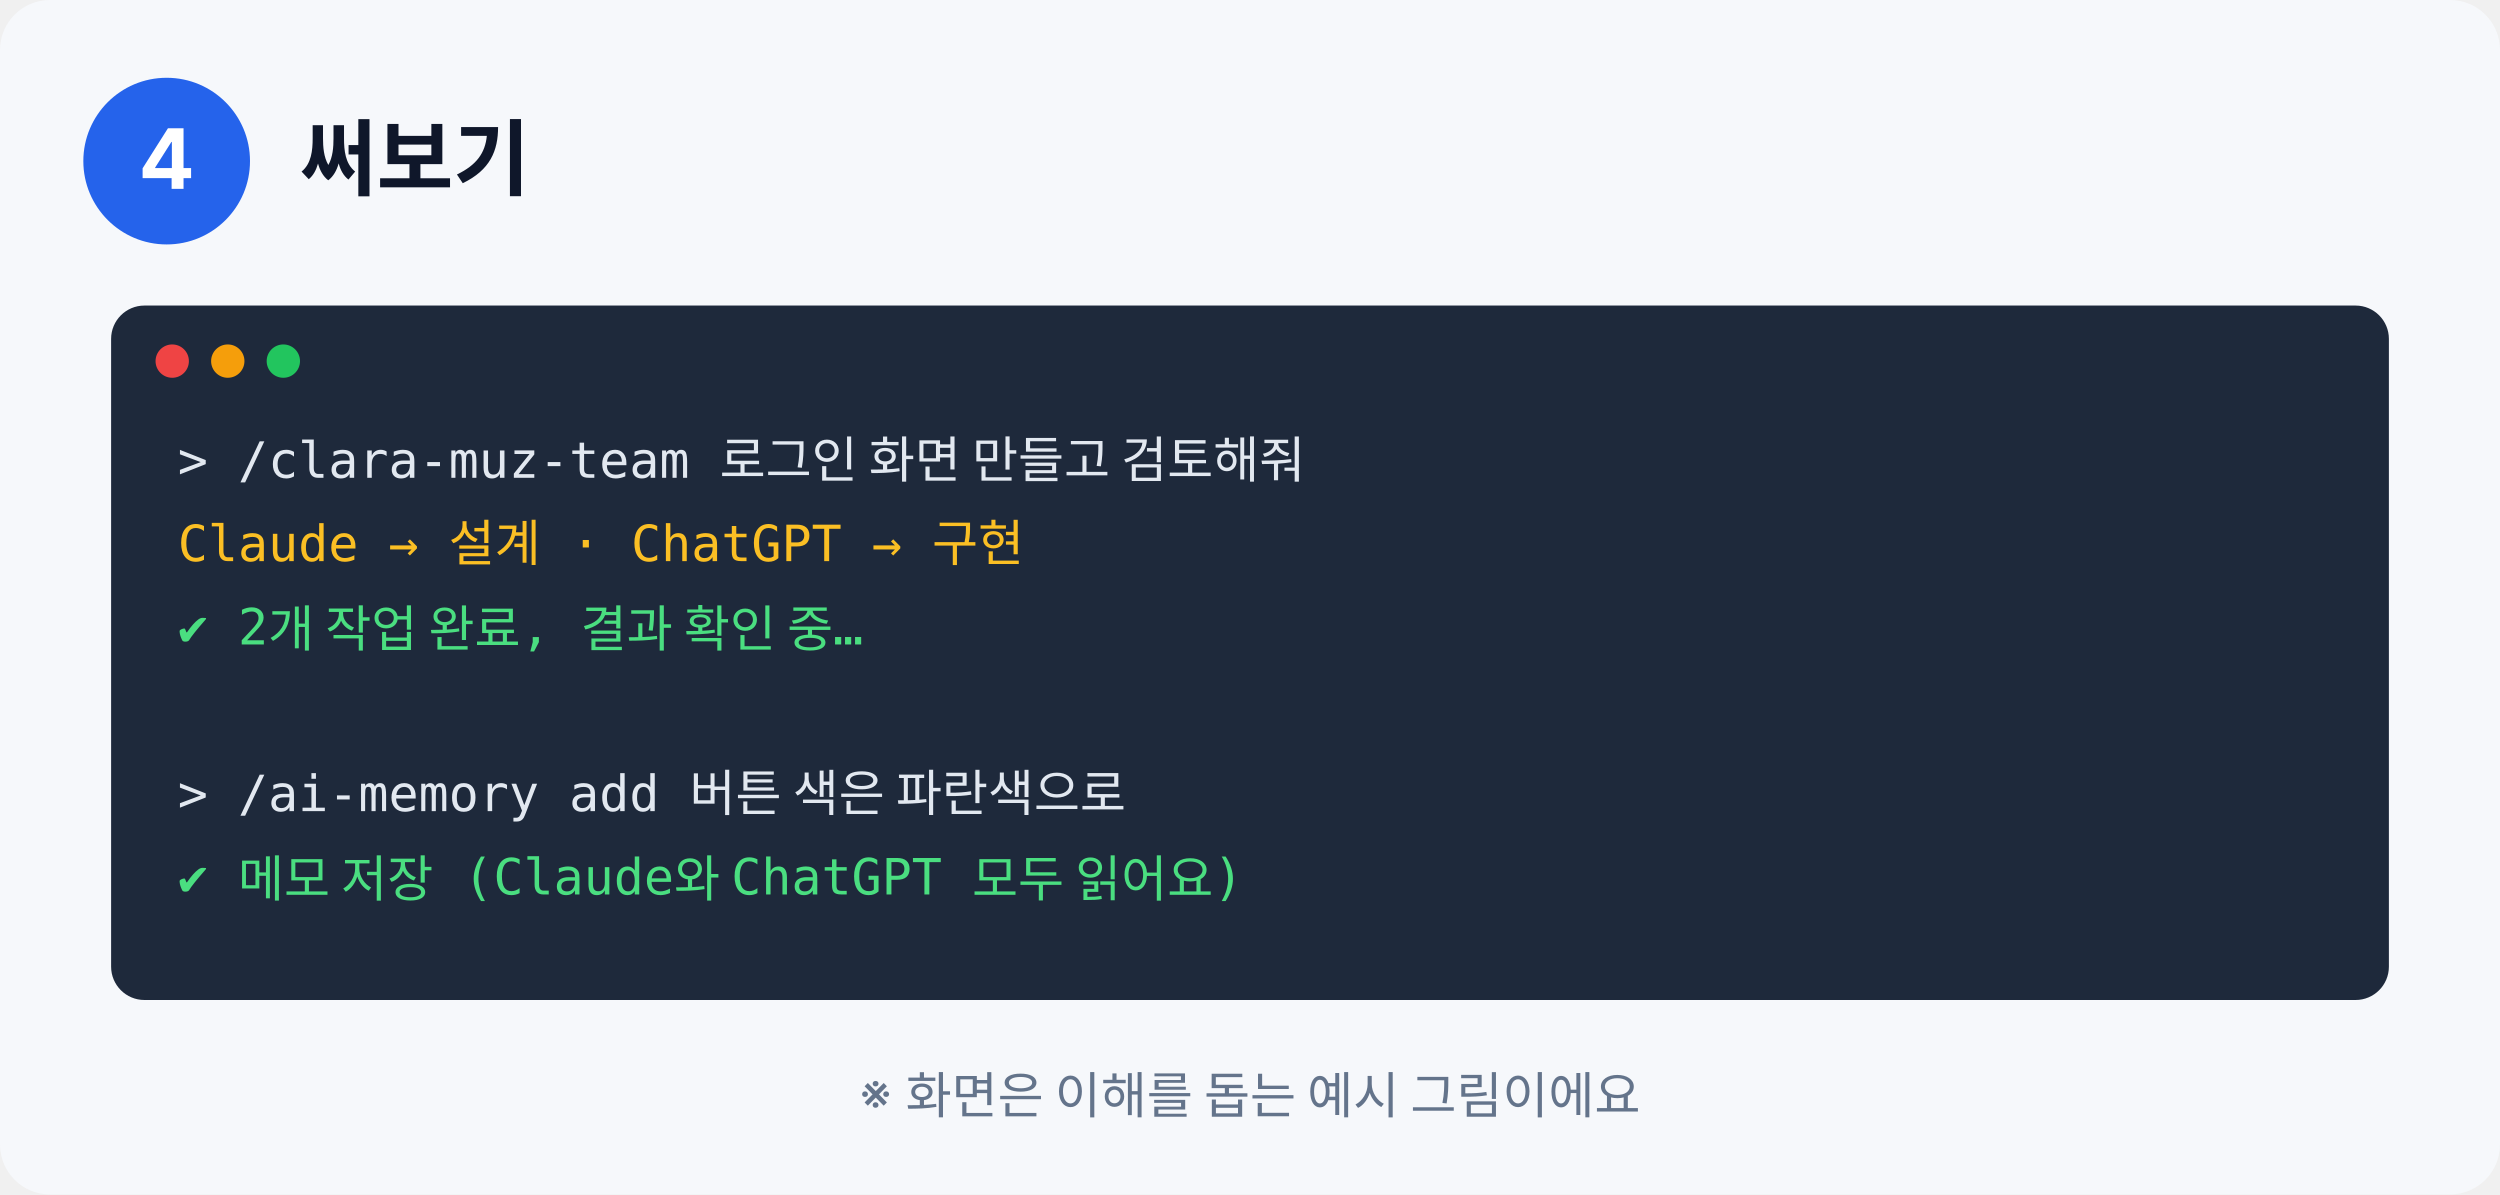
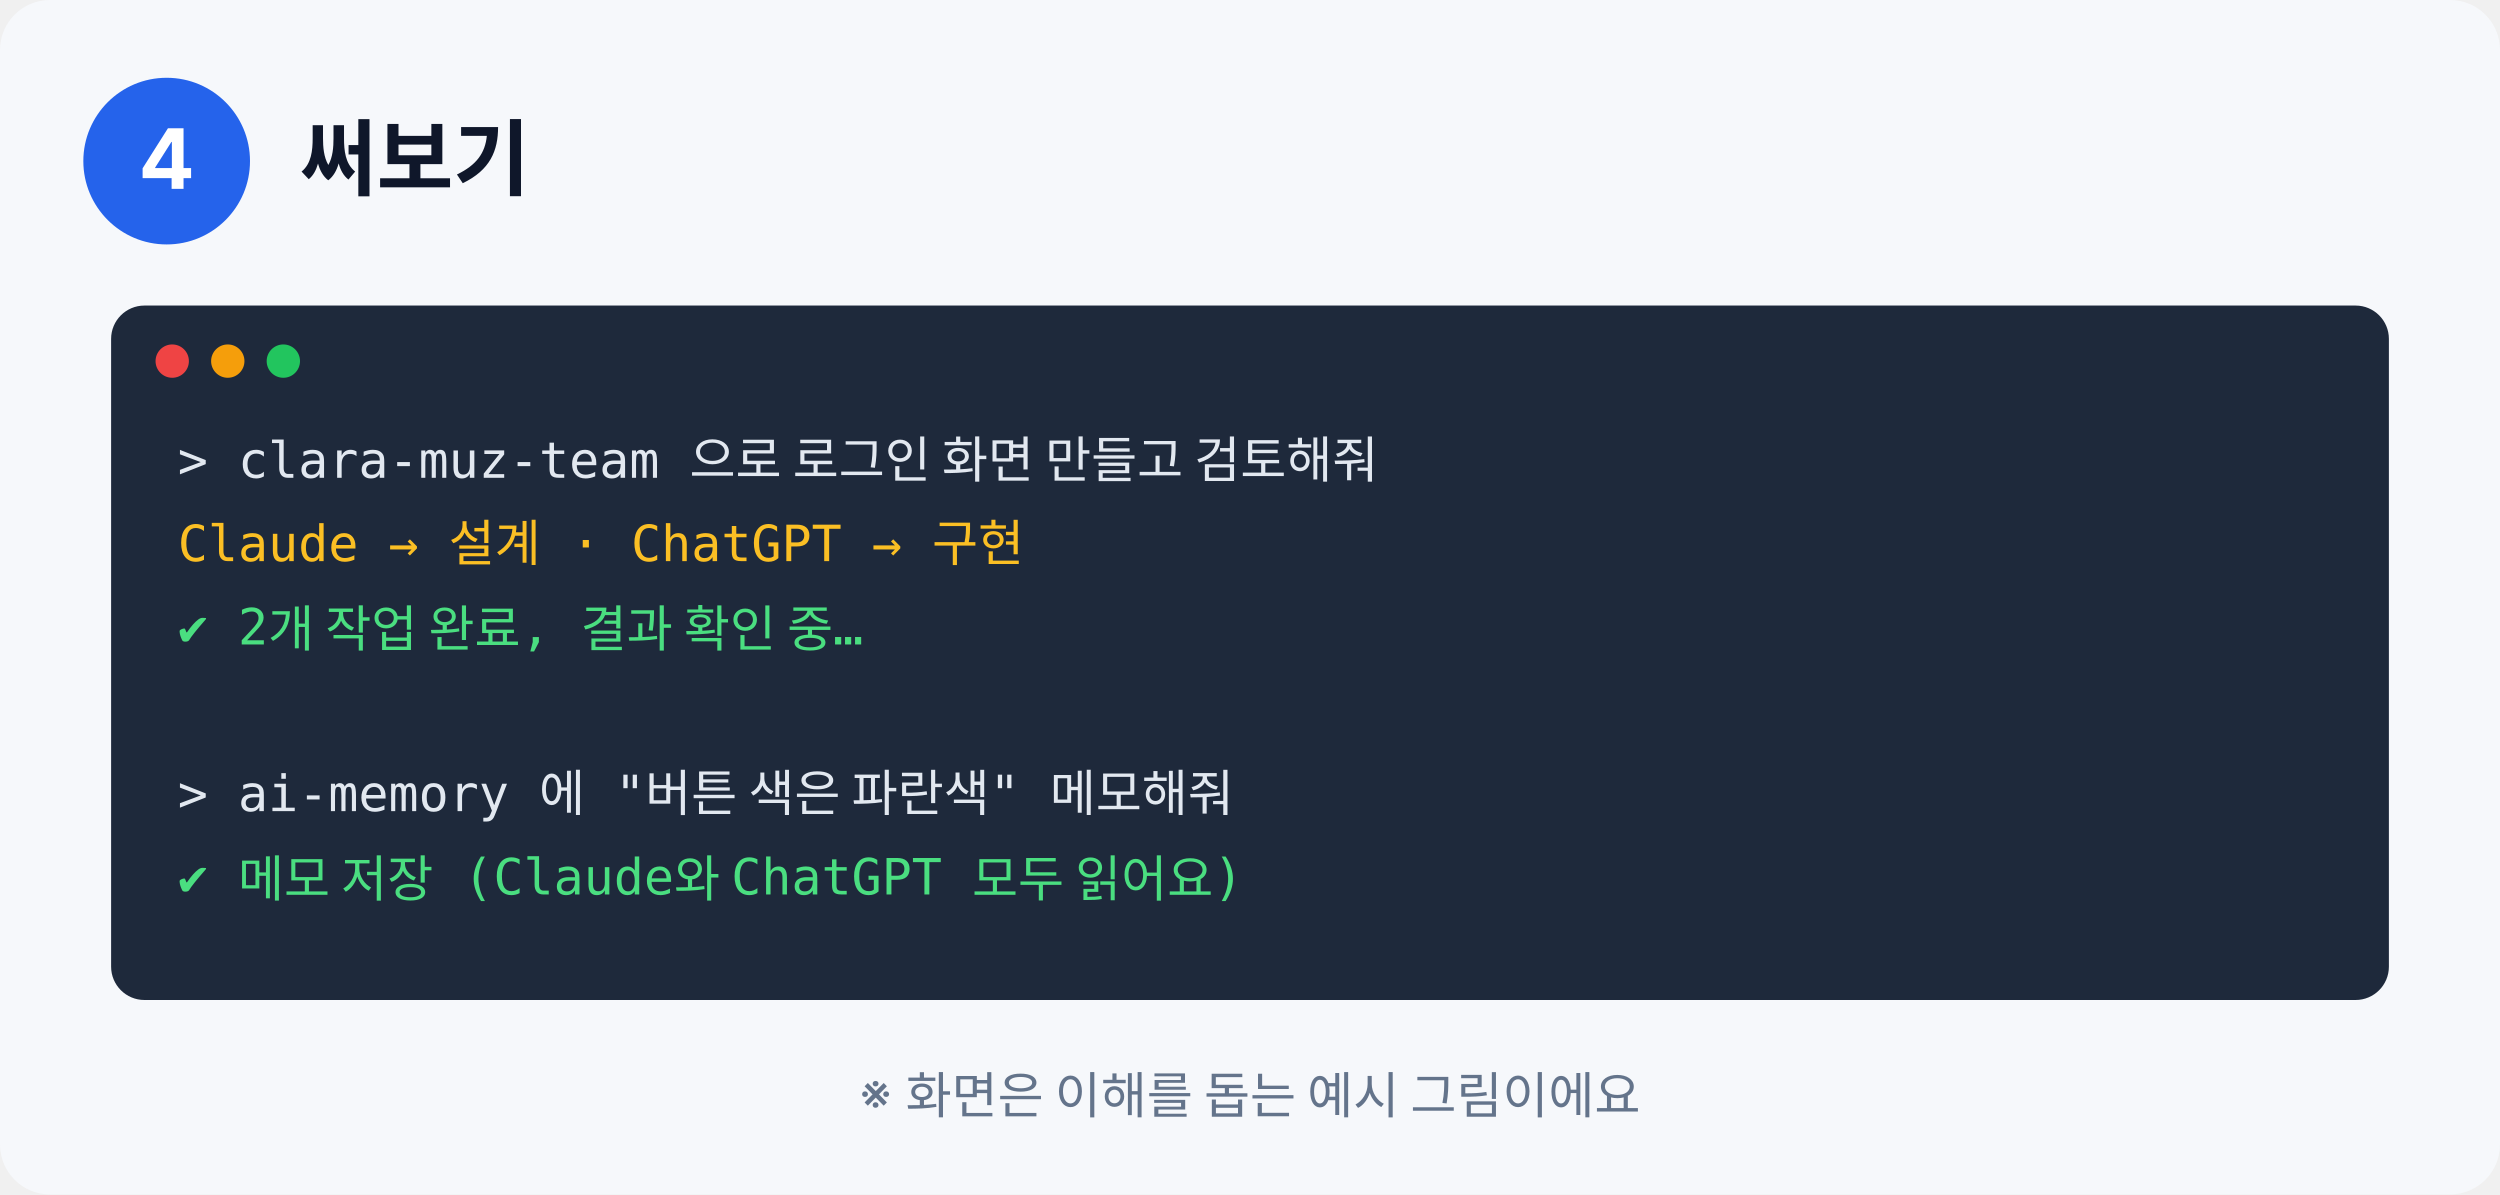
<svg xmlns="http://www.w3.org/2000/svg" viewBox="0 0 900 430" width="900" height="430">
  <rect width="900" height="430" rx="18" fill="#f6f8fb" />
  <circle cx="60" cy="58" r="30" fill="#2563eb" />
  <text x="60" y="68" text-anchor="middle" font-family="-apple-system,'Segoe UI','Apple SD Gothic Neo','Malgun Gothic',sans-serif" font-size="30" font-weight="700" fill="#fff">4</text>
  <text x="108" y="68" font-family="-apple-system,'Segoe UI','Apple SD Gothic Neo','Malgun Gothic',sans-serif" font-size="30" font-weight="700" fill="#0f172a">써보기</text>
  <rect x="40" y="110" width="820" height="250" rx="12" fill="#1e293b" />
  <circle cx="62" cy="130" r="6" fill="#ef4444" />
  <circle cx="82" cy="130" r="6" fill="#f59e0b" />
  <circle cx="102" cy="130" r="6" fill="#22c55e" />
-   <text x="64" y="172" font-family="ui-monospace,Menlo,Consolas,monospace" font-size="18" fill="#e2e8f0">&gt; /clara-muz-team 로그인 화면 만들고 검토해줘</text>
+   <text x="64" y="172" font-family="ui-monospace,Menlo,Consolas,monospace" font-size="18" fill="#e2e8f0">&gt; clara-muz-team 으로 로그인 화면 만들고 검토해줘</text>
  <text x="64" y="202" font-family="ui-monospace,Menlo,Consolas,monospace" font-size="18" fill="#fbbf24">Claude → 설계 · ChatGPT → 구현</text>
  <text x="64" y="232" font-family="ui-monospace,Menlo,Consolas,monospace" font-size="18" fill="#4ade80">✔ 2개 작업 완료, 결과 확인 중…</text>
  <text x="64" y="262" font-family="ui-monospace,Menlo,Consolas,monospace" font-size="18" fill="#fff" />
-   <text x="64" y="292" font-family="ui-monospace,Menlo,Consolas,monospace" font-size="18" fill="#e2e8f0">&gt; /ai-memory add 버튼 색은 파란색으로</text>
+   <text x="64" y="292" font-family="ui-monospace,Menlo,Consolas,monospace" font-size="18" fill="#e2e8f0">&gt; ai-memory 에 "버튼 색은 파란색" 메모해줘</text>
  <text x="64" y="322" font-family="ui-monospace,Menlo,Consolas,monospace" font-size="18" fill="#4ade80">✔ 메모 저장 (Claude와 ChatGPT 모두 읽어요)</text>
  <text x="450" y="400" text-anchor="middle" font-family="-apple-system,'Segoe UI','Apple SD Gothic Neo','Malgun Gothic',sans-serif" font-size="18" fill="#64748b">※ 화면은 이해를 돕는 예시 그림이에요</text>
</svg>
